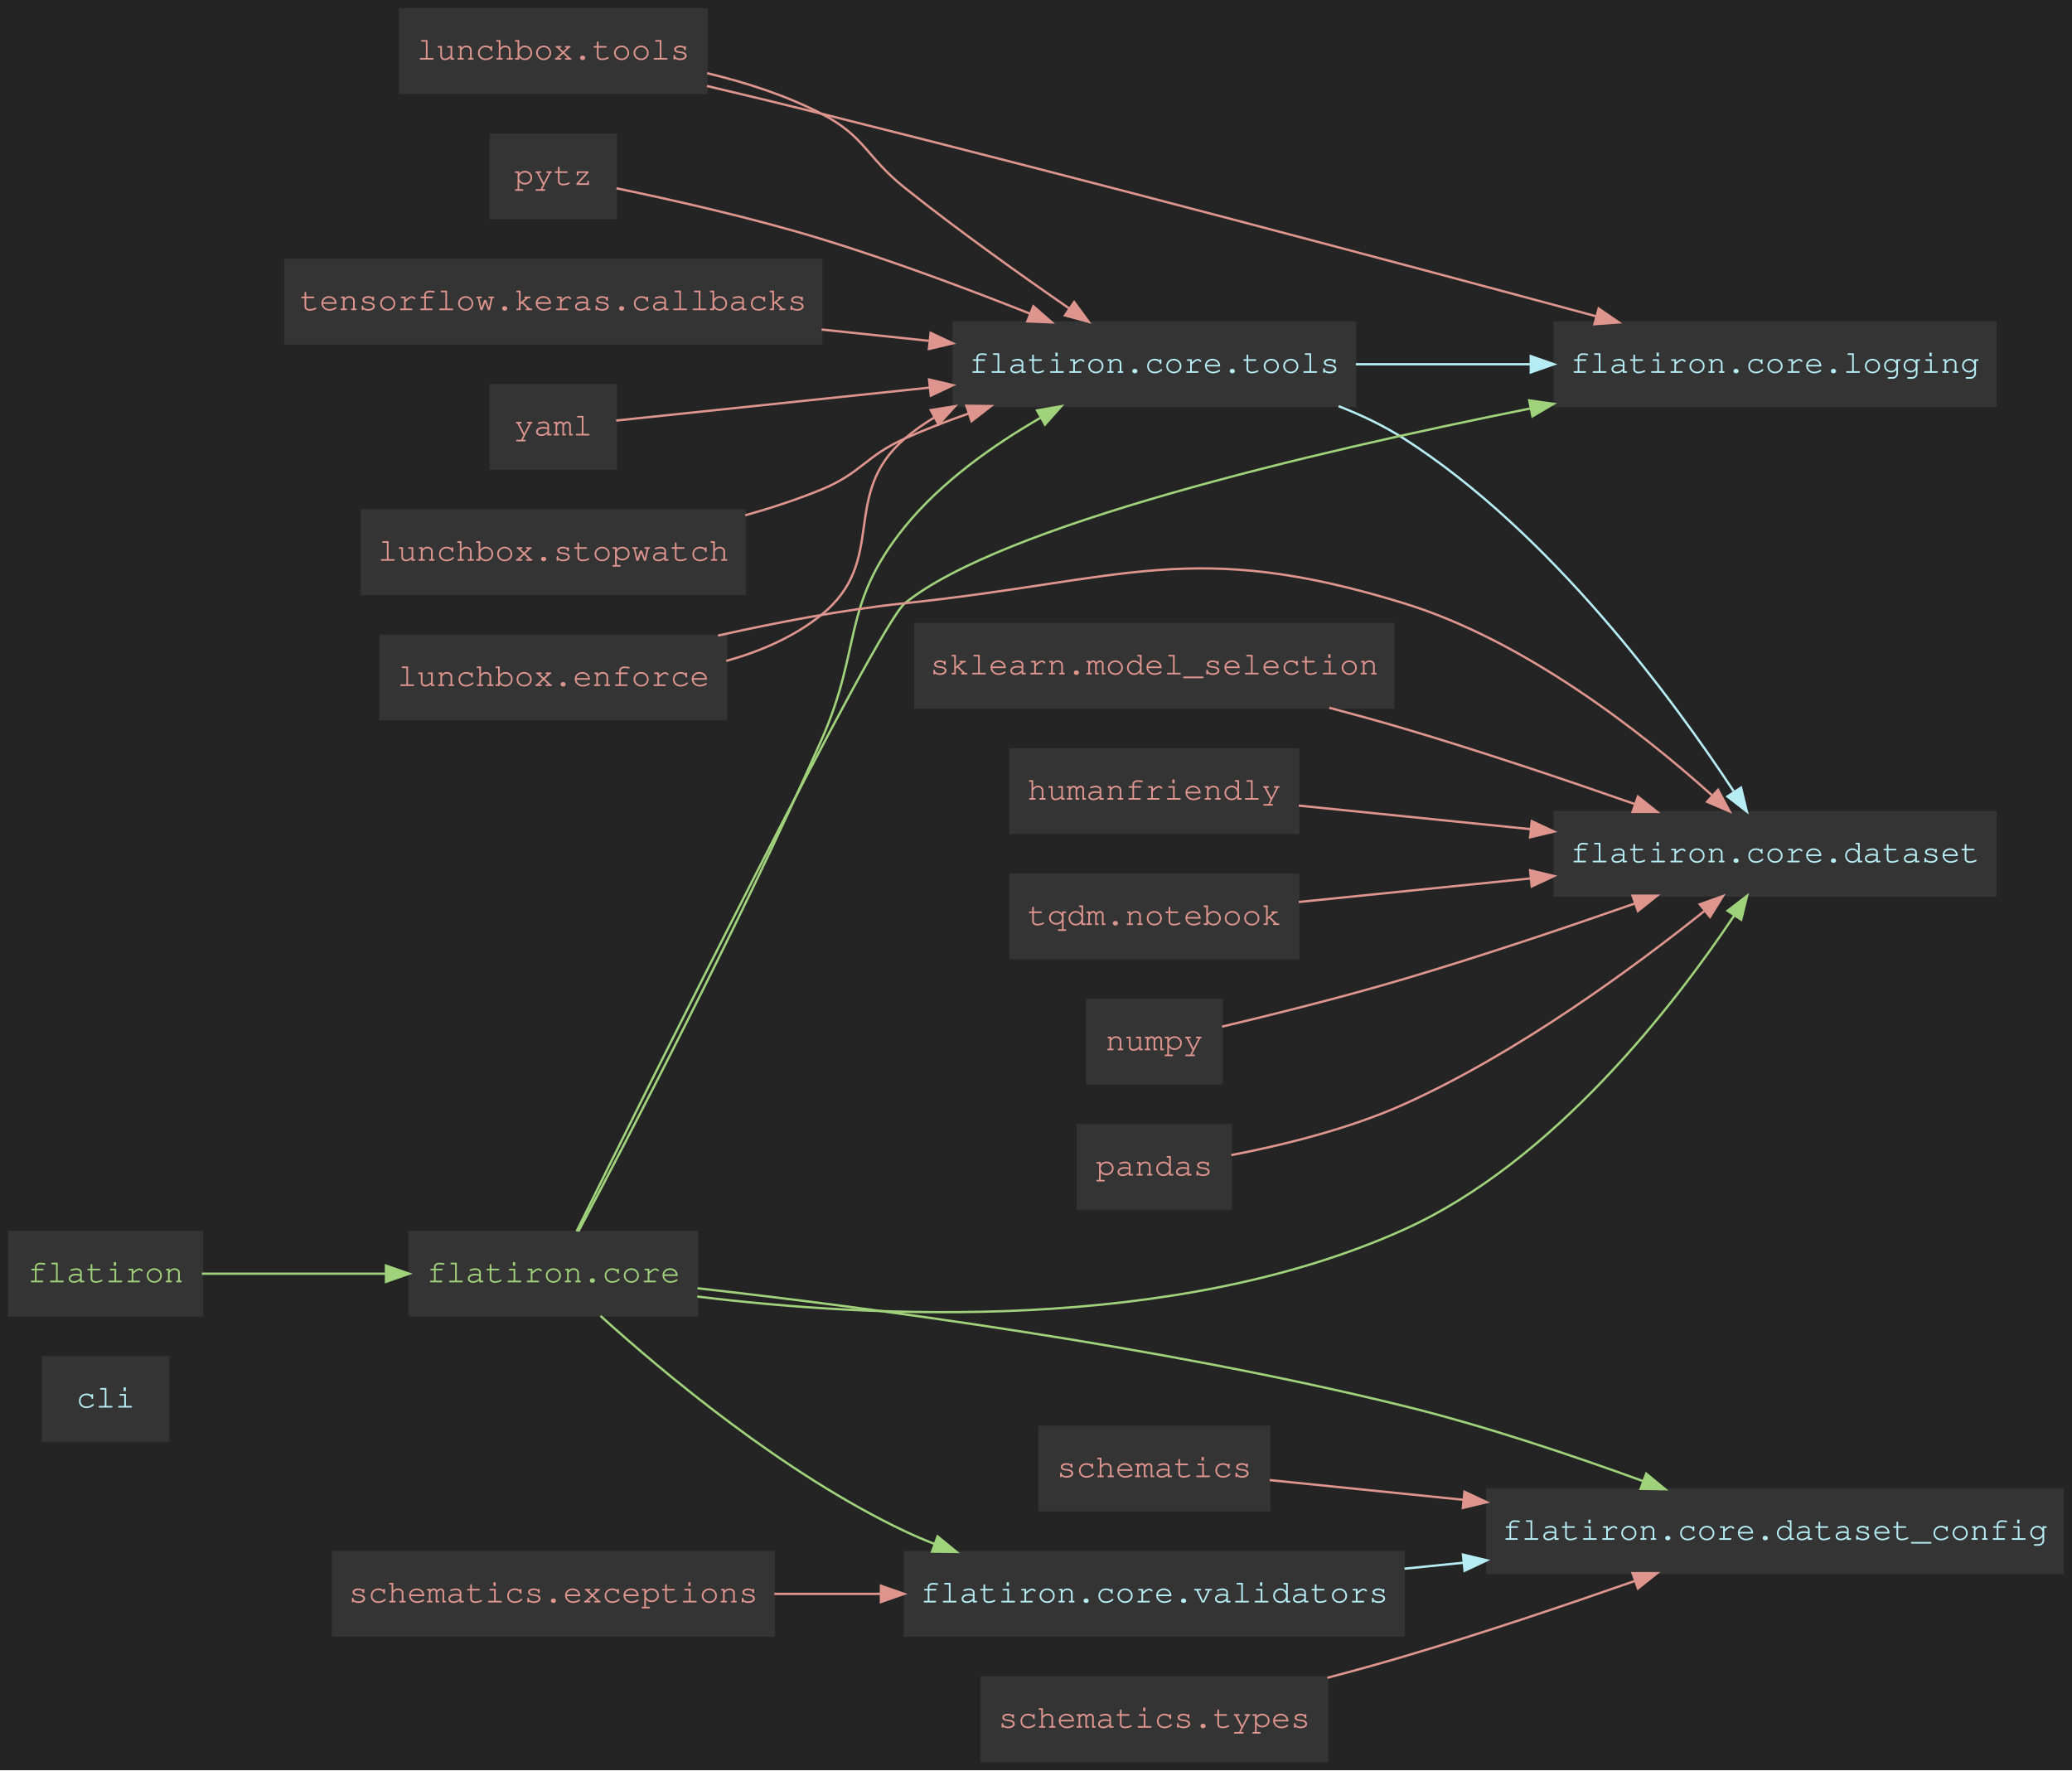
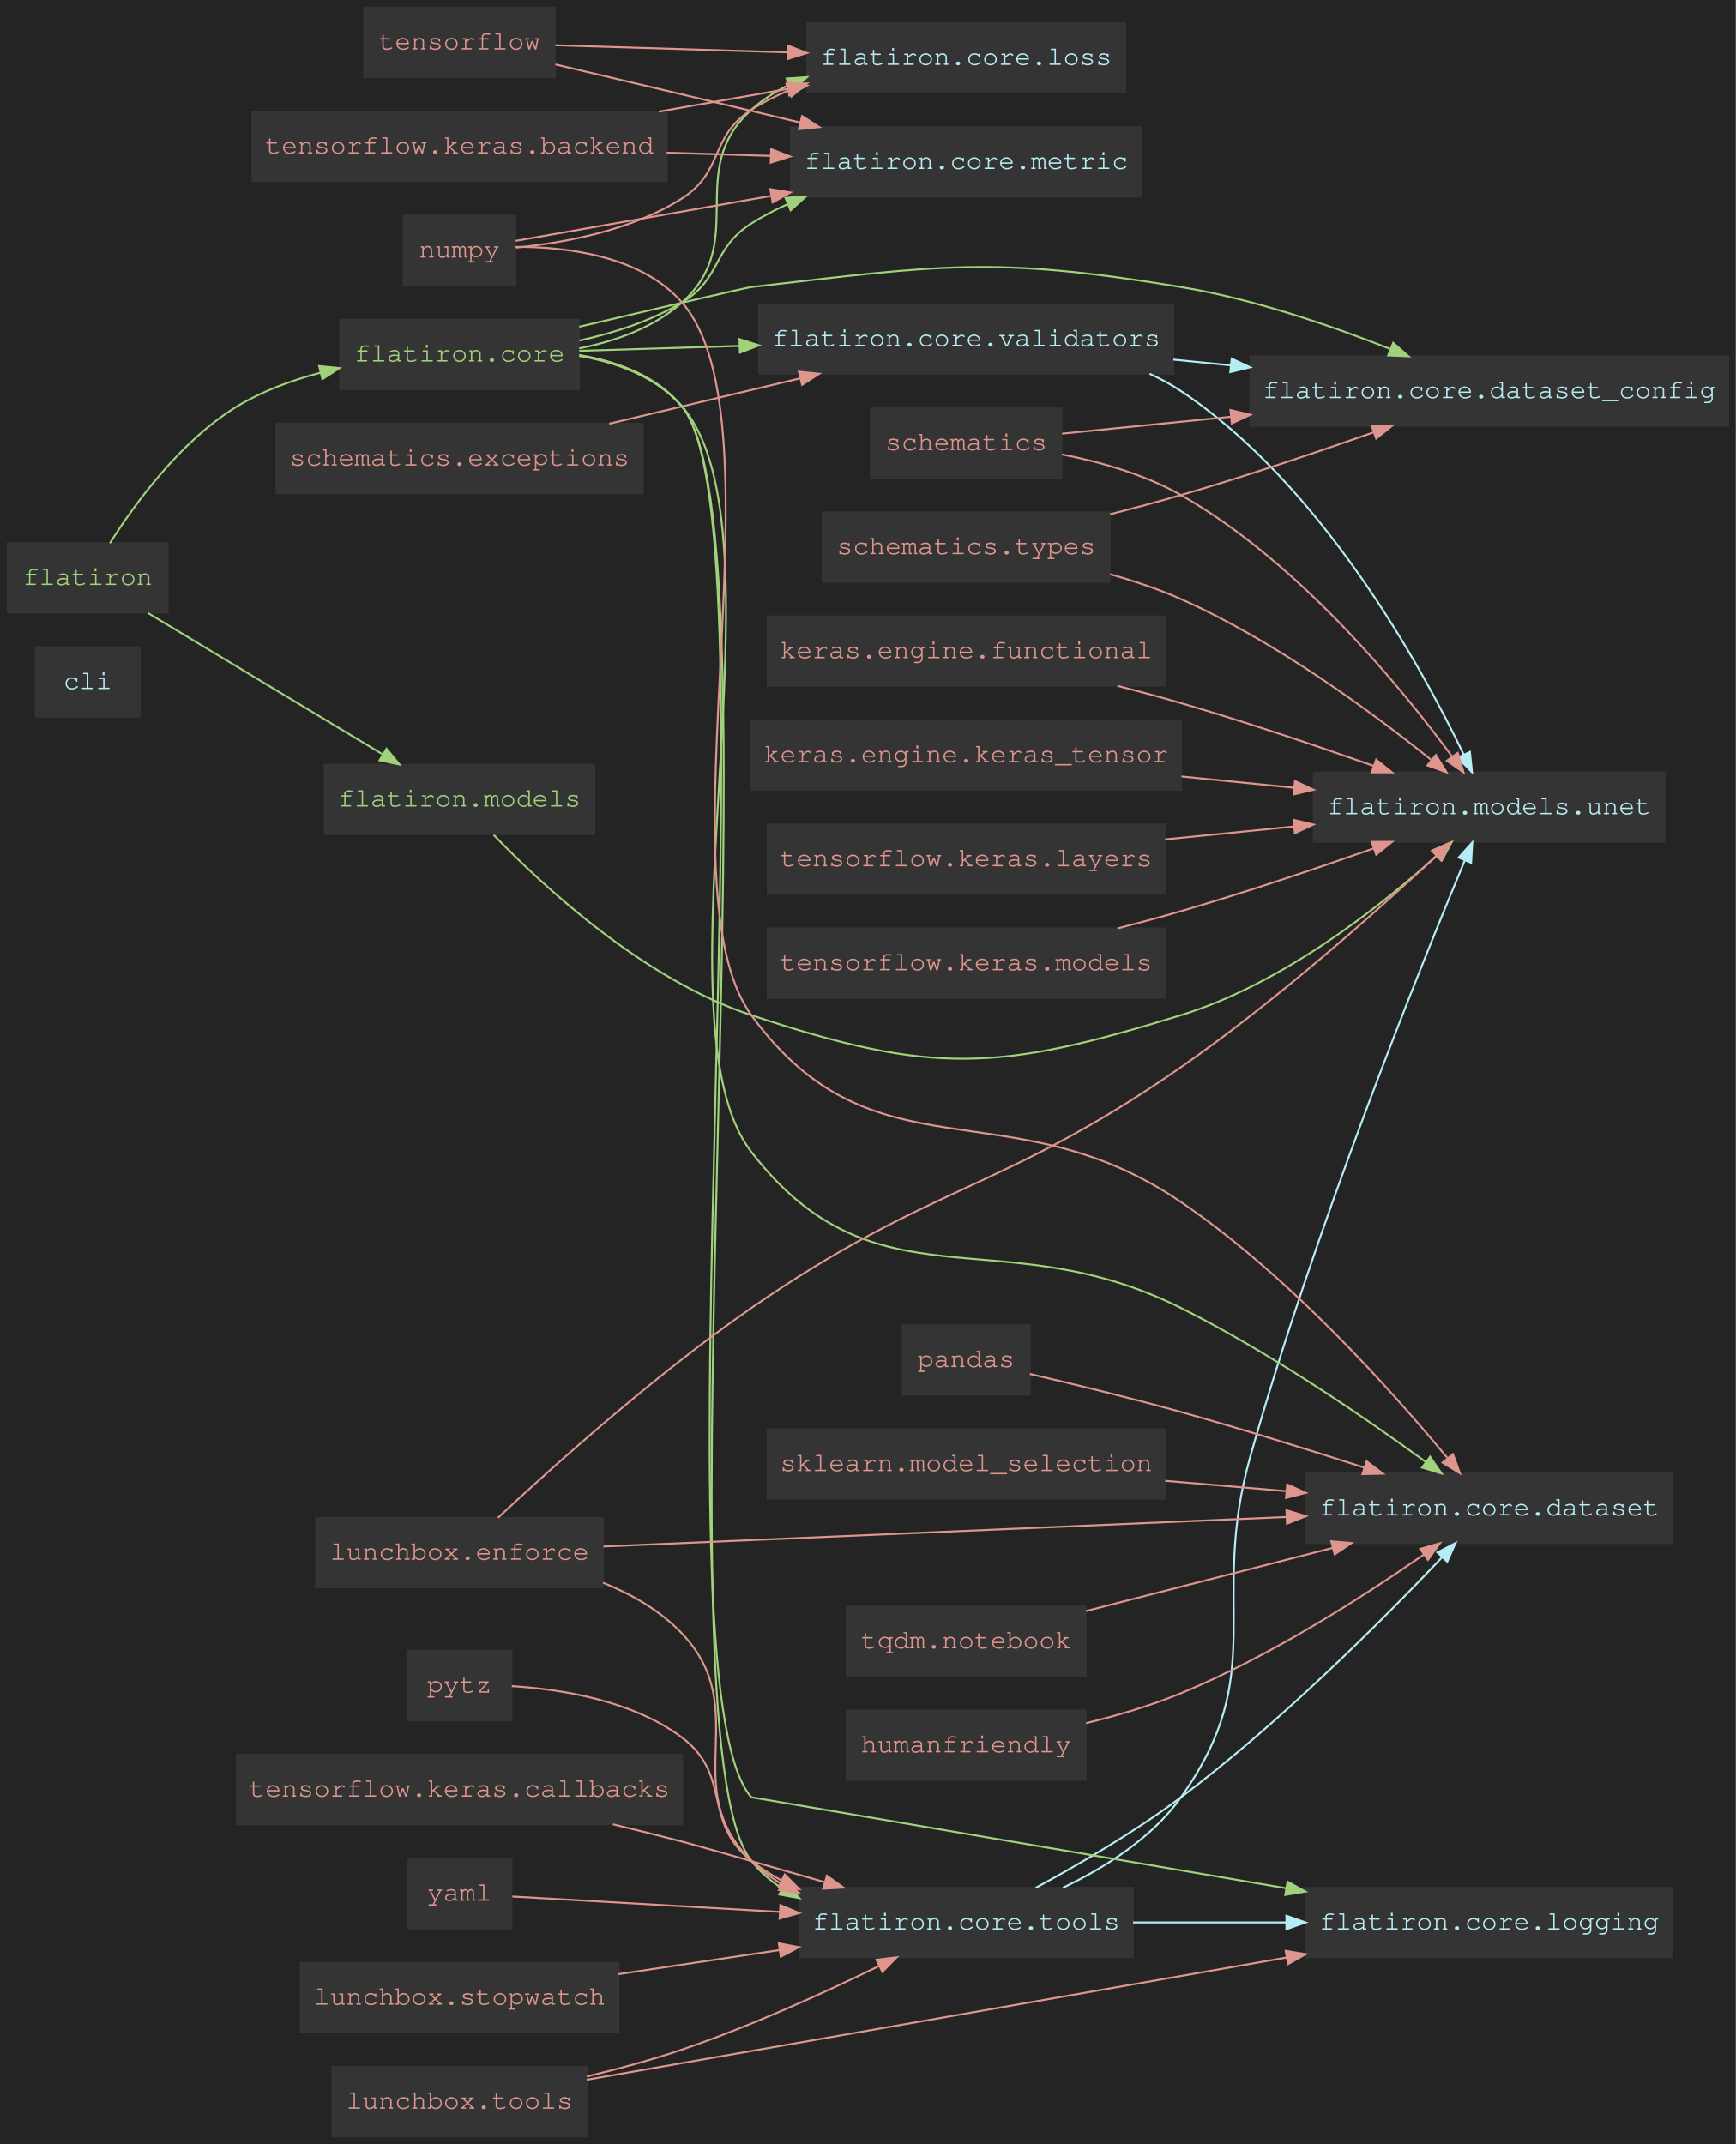
- <svg xmlns="http://www.w3.org/2000/svg" width="893pt" height="763pt" viewBox="0.00 0.00 893.00 763.00">
-   <g id="graph0" class="graph" transform="scale(1 1) rotate(0) translate(4 759)">
-     <polygon fill="#242424" stroke="transparent" points="-4,4 -4,-759 889,-759 889,4 -4,4" />
+ <svg xmlns="http://www.w3.org/2000/svg" width="901pt" height="1113pt" viewBox="0.00 0.00 901.00 1113.00">
+   <g id="graph0" class="graph" transform="scale(1 1) rotate(0) translate(4 1109)">
+     <polygon fill="#242424" stroke="transparent" points="-4,4 -4,-1109 897,-1109 897,4 -4,4" />
    <g id="node1" class="node">
-       <polygon fill="#343434" stroke="#343434" points="68.5,-174 14.5,-174 14.5,-138 68.5,-138 68.5,-174" />
-       <text text-anchor="middle" x="41.5" y="-152.3" font-family="Courier,monospace" font-size="14.00" fill="#b6ecf3">cli</text>
+       <polygon fill="#343434" stroke="#343434" points="68.5,-773 14.5,-773 14.5,-737 68.5,-737 68.5,-773" />
+       <text text-anchor="middle" x="41.5" y="-751.3" font-family="Courier,monospace" font-size="14.00" fill="#b6ecf3">cli</text>
    </g>
    <g id="node2" class="node">
-       <polygon fill="#343434" stroke="#343434" points="856,-409 666,-409 666,-373 856,-373 856,-409" />
-       <text text-anchor="middle" x="761" y="-387.3" font-family="Courier,monospace" font-size="14.00" fill="#b6ecf3">flatiron.core.dataset</text>
+       <polygon fill="#343434" stroke="#343434" points="864,-344 674,-344 674,-308 864,-308 864,-344" />
+       <text text-anchor="middle" x="769" y="-322.3" font-family="Courier,monospace" font-size="14.00" fill="#b6ecf3">flatiron.core.dataset</text>
    </g>
    <g id="node3" class="node">
-       <polygon fill="#343434" stroke="#343434" points="885,-117 637,-117 637,-81 885,-81 885,-117" />
-       <text text-anchor="middle" x="761" y="-95.3" font-family="Courier,monospace" font-size="14.00" fill="#b6ecf3">flatiron.core.dataset_config</text>
+       <polygon fill="#343434" stroke="#343434" points="893,-924 645,-924 645,-888 893,-888 893,-924" />
+       <text text-anchor="middle" x="769" y="-902.3" font-family="Courier,monospace" font-size="14.00" fill="#b6ecf3">flatiron.core.dataset_config</text>
    </g>
    <g id="node4" class="node">
-       <polygon fill="#343434" stroke="#343434" points="856,-620 666,-620 666,-584 856,-584 856,-620" />
-       <text text-anchor="middle" x="761" y="-598.3" font-family="Courier,monospace" font-size="14.00" fill="#b6ecf3">flatiron.core.logging</text>
+       <polygon fill="#343434" stroke="#343434" points="864,-129 674,-129 674,-93 864,-93 864,-129" />
+       <text text-anchor="middle" x="769" y="-107.3" font-family="Courier,monospace" font-size="14.00" fill="#b6ecf3">flatiron.core.logging</text>
    </g>
    <g id="node5" class="node">
-       <polygon fill="#343434" stroke="#343434" points="580,-620 407,-620 407,-584 580,-584 580,-620" />
-       <text text-anchor="middle" x="493.5" y="-598.3" font-family="Courier,monospace" font-size="14.00" fill="#b6ecf3">flatiron.core.tools</text>
+       <polygon fill="#343434" stroke="#343434" points="580,-1097 415,-1097 415,-1061 580,-1061 580,-1097" />
+       <text text-anchor="middle" x="497.5" y="-1075.3" font-family="Courier,monospace" font-size="14.00" fill="#b6ecf3">flatiron.core.loss</text>
+     </g>
+     <g id="node6" class="node">
+       <polygon fill="#343434" stroke="#343434" points="588.5,-1043 406.5,-1043 406.5,-1007 588.5,-1007 588.5,-1043" />
+       <text text-anchor="middle" x="497.5" y="-1021.3" font-family="Courier,monospace" font-size="14.00" fill="#b6ecf3">flatiron.core.metric</text>
+     </g>
+     <g id="node7" class="node">
+       <polygon fill="#343434" stroke="#343434" points="584,-129 411,-129 411,-93 584,-93 584,-129" />
+       <text text-anchor="middle" x="497.5" y="-107.3" font-family="Courier,monospace" font-size="14.00" fill="#b6ecf3">flatiron.core.tools</text>
    </g>
    <g id="edge1" class="edge">
-       <path fill="none" stroke="#b6ecf3" d="M572.93,-583.93C582.76,-580.1 592.38,-575.51 601,-570 664.25,-529.62 717.36,-457.18 743.18,-417.97" />
-       <polygon fill="#b6ecf3" stroke="#b6ecf3" points="746.35,-419.51 748.86,-409.22 740.48,-415.7 746.35,-419.51" />
+       <path fill="none" stroke="#b6ecf3" d="M533.62,-129.02C555.99,-141.12 585.15,-158.09 609,-176 661.04,-215.07 714.7,-269.1 744.46,-300.52" />
+       <polygon fill="#b6ecf3" stroke="#b6ecf3" points="742.1,-303.11 751.5,-307.99 747.19,-298.31 742.1,-303.11" />
    </g>
    <g id="edge2" class="edge">
-       <path fill="none" stroke="#b6ecf3" d="M580.33,-602C604.3,-602 630.61,-602 655.53,-602" />
-       <polygon fill="#b6ecf3" stroke="#b6ecf3" points="655.74,-605.5 665.74,-602 655.74,-598.5 655.74,-605.5" />
-     </g>
-     <g id="node6" class="node">
-       <polygon fill="#343434" stroke="#343434" points="601,-90 386,-90 386,-54 601,-54 601,-90" />
-       <text text-anchor="middle" x="493.5" y="-68.3" font-family="Courier,monospace" font-size="14.00" fill="#b6ecf3">flatiron.core.validators</text>
+       <path fill="none" stroke="#b6ecf3" d="M584.14,-111C609.31,-111 637.13,-111 663.35,-111" />
+       <polygon fill="#b6ecf3" stroke="#b6ecf3" points="663.7,-114.5 673.7,-111 663.7,-107.5 663.7,-114.5" />
+     </g>
+     <g id="node9" class="node">
+       <polygon fill="#343434" stroke="#343434" points="860,-708 678,-708 678,-672 860,-672 860,-708" />
+       <text text-anchor="middle" x="769" y="-686.3" font-family="Courier,monospace" font-size="14.00" fill="#b6ecf3">flatiron.models.unet</text>
    </g>
    <g id="edge3" class="edge">
-       <path fill="none" stroke="#b6ecf3" d="M601.34,-82.87C609.73,-83.72 618.26,-84.59 626.8,-85.45" />
-       <polygon fill="#b6ecf3" stroke="#b6ecf3" points="626.51,-88.94 636.81,-86.47 627.22,-81.98 626.51,-88.94" />
-     </g>
-     <g id="node7" class="node">
-       <polygon fill="#343434" stroke="#343434" points="83,-228 0,-228 0,-192 83,-192 83,-228" />
-       <text text-anchor="middle" x="41.5" y="-206.3" font-family="Courier,monospace" font-size="14.00" fill="#a0d17b">flatiron</text>
+       <path fill="none" stroke="#b6ecf3" d="M547.76,-129.07C569.7,-139.54 593.94,-154.89 609,-176 655.63,-241.34 623.18,-275.75 645,-353 678.14,-470.32 732.52,-605.26 756.27,-662.28" />
+       <polygon fill="#b6ecf3" stroke="#b6ecf3" points="753.12,-663.81 760.21,-671.69 759.58,-661.11 753.12,-663.81" />
    </g>
    <g id="node8" class="node">
-       <polygon fill="#343434" stroke="#343434" points="296.5,-228 172.5,-228 172.5,-192 296.5,-192 296.5,-228" />
-       <text text-anchor="middle" x="234.5" y="-206.3" font-family="Courier,monospace" font-size="14.00" fill="#a0d17b">flatiron.core</text>
+       <polygon fill="#343434" stroke="#343434" points="605,-951 390,-951 390,-915 605,-915 605,-951" />
+       <text text-anchor="middle" x="497.5" y="-929.3" font-family="Courier,monospace" font-size="14.00" fill="#b6ecf3">flatiron.core.validators</text>
    </g>
    <g id="edge4" class="edge">
-       <path fill="none" stroke="#a0d17b" d="M83.01,-210C106.02,-210 135.49,-210 162.25,-210" />
-       <polygon fill="#a0d17b" stroke="#a0d17b" points="162.35,-213.5 172.35,-210 162.35,-206.5 162.35,-213.5" />
+       <path fill="none" stroke="#b6ecf3" d="M605.01,-922.33C614.83,-921.34 624.86,-920.34 634.88,-919.34" />
+       <polygon fill="#b6ecf3" stroke="#b6ecf3" points="635.29,-922.81 644.89,-918.33 634.59,-915.85 635.29,-922.81" />
    </g>
    <g id="edge5" class="edge">
-       <path fill="none" stroke="#a0d17b" d="M296.53,-200.17C371.76,-190.9 501.79,-184.3 601,-229 665.7,-258.15 718.04,-326.44 743.41,-364.39" />
-       <polygon fill="#a0d17b" stroke="#a0d17b" points="740.57,-366.45 748.98,-372.9 746.43,-362.61 740.57,-366.45" />
+       <path fill="none" stroke="#b6ecf3" d="M592.73,-914.96C598.43,-912.36 603.91,-909.4 609,-906 681.89,-857.41 733.51,-763.6 755.76,-717.26" />
+       <polygon fill="#b6ecf3" stroke="#b6ecf3" points="758.97,-718.66 760.06,-708.12 752.64,-715.68 758.97,-718.66" />
+     </g>
+     <g id="node10" class="node">
+       <polygon fill="#343434" stroke="#343434" points="329.5,-889 139.5,-889 139.5,-853 329.5,-853 329.5,-889" />
+       <text text-anchor="middle" x="234.5" y="-867.3" font-family="Courier,monospace" font-size="14.00" fill="#de958e">schematics.exceptions</text>
    </g>
    <g id="edge6" class="edge">
-       <path fill="none" stroke="#a0d17b" d="M296.6,-203.74C369.7,-195.5 495.45,-178.95 601,-153 635.87,-144.43 673.99,-131.6 704.17,-120.6" />
-       <polygon fill="#a0d17b" stroke="#a0d17b" points="705.49,-123.84 713.67,-117.1 703.07,-117.28 705.49,-123.84" />
+       <path fill="none" stroke="#de958e" d="M312.19,-889.05C324.82,-892.03 337.78,-895.1 350,-898 369.9,-902.72 391.31,-907.83 411.45,-912.64" />
+       <polygon fill="#de958e" stroke="#de958e" points="410.69,-916.05 421.23,-914.97 412.32,-909.24 410.69,-916.05" />
+     </g>
+     <g id="node11" class="node">
+       <polygon fill="#343434" stroke="#343434" points="304.5,-712 164.5,-712 164.5,-676 304.5,-676 304.5,-712" />
+       <text text-anchor="middle" x="234.5" y="-690.3" font-family="Courier,monospace" font-size="14.00" fill="#a0d17b">flatiron.models</text>
    </g>
    <g id="edge7" class="edge">
-       <path fill="none" stroke="#a0d17b" d="M244.5,-228.26C275.14,-290.26 374.12,-489.4 386,-499 427.36,-532.42 560,-563.8 655.57,-582.94" />
-       <polygon fill="#a0d17b" stroke="#a0d17b" points="655.08,-586.42 665.57,-584.93 656.45,-579.55 655.08,-586.42" />
+       <path fill="none" stroke="#a0d17b" d="M252.27,-675.57C277.98,-648.85 330.04,-600.54 386,-582 480.08,-550.83 514.27,-552.87 609,-582 661.48,-598.14 712.18,-638.14 741.71,-664.67" />
+       <polygon fill="#a0d17b" stroke="#a0d17b" points="739.72,-667.59 749.46,-671.76 744.45,-662.43 739.72,-667.59" />
+     </g>
+     <g id="node12" class="node">
+       <polygon fill="#343434" stroke="#343434" points="547,-897 448,-897 448,-861 547,-861 547,-897" />
+       <text text-anchor="middle" x="497.5" y="-875.3" font-family="Courier,monospace" font-size="14.00" fill="#de958e">schematics</text>
    </g>
    <g id="edge8" class="edge">
-       <path fill="none" stroke="#a0d17b" d="M245.27,-228.22C265.77,-266.77 314.37,-359.67 350,-440 367.8,-480.14 358.35,-497.89 386,-532 401.72,-551.39 424.26,-567.28 444.57,-579" />
-       <polygon fill="#a0d17b" stroke="#a0d17b" points="442.96,-582.11 453.4,-583.92 446.37,-576 442.96,-582.11" />
+       <path fill="none" stroke="#de958e" d="M547.3,-883.89C572.08,-886.37 603.5,-889.52 634.82,-892.66" />
+       <polygon fill="#de958e" stroke="#de958e" points="634.67,-896.16 644.97,-893.67 635.37,-889.19 634.67,-896.16" />
    </g>
    <g id="edge9" class="edge">
-       <path fill="none" stroke="#a0d17b" d="M254.81,-191.83C281.99,-167.23 334.05,-123.57 386,-99 390.09,-97.07 394.33,-95.26 398.67,-93.57" />
-       <polygon fill="#a0d17b" stroke="#a0d17b" points="400.08,-96.78 408.28,-90.07 397.69,-90.2 400.08,-96.78" />
-     </g>
-     <g id="node9" class="node">
-       <polygon fill="#343434" stroke="#343434" points="555.5,-436 431.5,-436 431.5,-400 555.5,-400 555.5,-436" />
-       <text text-anchor="middle" x="493.5" y="-414.3" font-family="Courier,monospace" font-size="14.00" fill="#de958e">humanfriendly</text>
+       <path fill="none" stroke="#de958e" d="M547.18,-873.1C567.27,-869.18 590.2,-862.69 609,-852 670.04,-817.27 723.15,-752.39 749.79,-716.16" />
+       <polygon fill="#de958e" stroke="#de958e" points="752.65,-718.19 755.68,-708.03 746.98,-714.08 752.65,-718.19" />
+     </g>
+     <g id="node13" class="node">
+       <polygon fill="#343434" stroke="#343434" points="284,-1105 185,-1105 185,-1069 284,-1069 284,-1105" />
+       <text text-anchor="middle" x="234.5" y="-1083.3" font-family="Courier,monospace" font-size="14.00" fill="#de958e">tensorflow</text>
    </g>
    <g id="edge10" class="edge">
-       <path fill="none" stroke="#de958e" d="M555.74,-411.77C585.43,-408.75 621.92,-405.04 655.81,-401.6" />
-       <polygon fill="#de958e" stroke="#de958e" points="656.16,-405.08 665.76,-400.58 655.45,-398.11 656.16,-405.08" />
-     </g>
-     <g id="node10" class="node">
-       <polygon fill="#343434" stroke="#343434" points="309,-485 160,-485 160,-449 309,-449 309,-485" />
-       <text text-anchor="middle" x="234.5" y="-463.3" font-family="Courier,monospace" font-size="14.00" fill="#de958e">lunchbox.enforce</text>
+       <path fill="none" stroke="#de958e" d="M284.29,-1085.5C318.09,-1084.47 364.12,-1083.06 404.68,-1081.81" />
+       <polygon fill="#de958e" stroke="#de958e" points="404.98,-1085.31 414.86,-1081.5 404.76,-1078.31 404.98,-1085.31" />
    </g>
    <g id="edge11" class="edge">
-       <path fill="none" stroke="#de958e" d="M305.45,-485.05C330.66,-490.71 359.43,-496.21 386,-499 481.03,-508.99 509.67,-527.09 601,-499 653.48,-482.86 704.18,-442.86 733.71,-416.33" />
-       <polygon fill="#de958e" stroke="#de958e" points="736.45,-418.57 741.46,-409.24 731.72,-413.41 736.45,-418.57" />
+       <path fill="none" stroke="#de958e" d="M284.26,-1075.54C304.59,-1070.75 328.44,-1065.12 350,-1060 369.9,-1055.28 391.31,-1050.17 411.45,-1045.36" />
+       <polygon fill="#de958e" stroke="#de958e" points="412.32,-1048.76 421.23,-1043.03 410.69,-1041.95 412.32,-1048.76" />
+     </g>
+     <g id="node14" class="node">
+       <polygon fill="#343434" stroke="#343434" points="83,-827 0,-827 0,-791 83,-791 83,-827" />
+       <text text-anchor="middle" x="41.5" y="-805.3" font-family="Courier,monospace" font-size="14.00" fill="#a0d17b">flatiron</text>
    </g>
    <g id="edge12" class="edge">
-       <path fill="none" stroke="#de958e" d="M309.01,-474.13C323.72,-478.23 338.25,-484.5 350,-494 379.06,-517.5 357.66,-545.63 386,-570 389.93,-573.37 394.2,-576.39 398.7,-579.09" />
-       <polygon fill="#de958e" stroke="#de958e" points="397.15,-582.23 407.61,-583.91 400.47,-576.07 397.15,-582.23" />
-     </g>
-     <g id="node11" class="node">
-       <polygon fill="#343434" stroke="#343434" points="317,-539 152,-539 152,-503 317,-503 317,-539" />
-       <text text-anchor="middle" x="234.5" y="-517.3" font-family="Courier,monospace" font-size="14.00" fill="#de958e">lunchbox.stopwatch</text>
+       <path fill="none" stroke="#a0d17b" d="M72.76,-790.78C105.73,-770.93 158.58,-739.11 194.6,-717.42" />
+       <polygon fill="#a0d17b" stroke="#a0d17b" points="196.62,-720.29 203.38,-712.14 193,-714.3 196.62,-720.29" />
+     </g>
+     <g id="node17" class="node">
+       <polygon fill="#343434" stroke="#343434" points="296.5,-943 172.5,-943 172.5,-907 296.5,-907 296.5,-943" />
+       <text text-anchor="middle" x="234.5" y="-921.3" font-family="Courier,monospace" font-size="14.00" fill="#a0d17b">flatiron.core</text>
    </g>
    <g id="edge13" class="edge">
-       <path fill="none" stroke="#de958e" d="M317.2,-536.9C328.4,-540.05 339.61,-543.73 350,-548 367.34,-555.13 368.88,-562.35 386,-570 394.7,-573.89 404,-577.47 413.35,-580.71" />
-       <polygon fill="#de958e" stroke="#de958e" points="412.5,-584.11 423.09,-583.97 414.72,-577.47 412.5,-584.11" />
-     </g>
-     <g id="node12" class="node">
-       <polygon fill="#343434" stroke="#343434" points="300.5,-755 168.5,-755 168.5,-719 300.5,-719 300.5,-755" />
-       <text text-anchor="middle" x="234.5" y="-733.3" font-family="Courier,monospace" font-size="14.00" fill="#de958e">lunchbox.tools</text>
+       <path fill="none" stroke="#a0d17b" d="M53.04,-827.02C65.94,-847.45 89.75,-880.22 119,-898 132.1,-905.96 147.36,-911.58 162.39,-915.54" />
+       <polygon fill="#a0d17b" stroke="#a0d17b" points="161.66,-918.96 172.21,-917.91 163.31,-912.16 161.66,-918.96" />
+     </g>
+     <g id="node15" class="node">
+       <polygon fill="#343434" stroke="#343434" points="600.5,-789 394.5,-789 394.5,-753 600.5,-753 600.5,-789" />
+       <text text-anchor="middle" x="497.5" y="-767.3" font-family="Courier,monospace" font-size="14.00" fill="#de958e">keras.engine.functional</text>
    </g>
    <g id="edge14" class="edge">
-       <path fill="none" stroke="#de958e" d="M300.66,-721.94C316.81,-718.13 334.05,-713.98 350,-710 466.84,-680.84 601.79,-644.84 683.98,-622.66" />
-       <polygon fill="#de958e" stroke="#de958e" points="685,-626.01 693.74,-620.02 683.17,-619.25 685,-626.01" />
+       <path fill="none" stroke="#de958e" d="M576.01,-752.98C587.12,-750.13 598.38,-747.09 609,-744 642.32,-734.29 679.03,-721.94 708.78,-711.49" />
+       <polygon fill="#de958e" stroke="#de958e" points="710.32,-714.66 718.58,-708.03 707.99,-708.06 710.32,-714.66" />
+     </g>
+     <g id="node16" class="node">
+       <polygon fill="#343434" stroke="#343434" points="572,-843 423,-843 423,-807 572,-807 572,-843" />
+       <text text-anchor="middle" x="497.5" y="-821.3" font-family="Courier,monospace" font-size="14.00" fill="#de958e">schematics.types</text>
    </g>
    <g id="edge15" class="edge">
-       <path fill="none" stroke="#de958e" d="M300.79,-727.45C317.42,-723.47 334.87,-717.86 350,-710 369,-700.13 369.26,-691.35 386,-678 408.94,-659.7 435.86,-640.52 456.89,-626" />
-       <polygon fill="#de958e" stroke="#de958e" points="458.95,-628.82 465.22,-620.28 454.99,-623.05 458.95,-628.82" />
-     </g>
-     <g id="node13" class="node">
-       <polygon fill="#343434" stroke="#343434" points="261.5,-701 207.5,-701 207.5,-665 261.5,-665 261.5,-701" />
-       <text text-anchor="middle" x="234.5" y="-679.3" font-family="Courier,monospace" font-size="14.00" fill="#de958e">pytz</text>
+       <path fill="none" stroke="#de958e" d="M572.15,-842.04C584.5,-845.17 597.15,-848.55 609,-852 642.32,-861.71 679.03,-874.06 708.78,-884.51" />
+       <polygon fill="#de958e" stroke="#de958e" points="707.99,-887.94 718.58,-887.97 710.32,-881.34 707.99,-887.94" />
    </g>
    <g id="edge16" class="edge">
-       <path fill="none" stroke="#de958e" d="M261.68,-677.84C285.06,-673 320.12,-665.14 350,-656 380.19,-646.76 413.2,-634.4 439.84,-623.84" />
-       <polygon fill="#de958e" stroke="#de958e" points="441.37,-627 449.35,-620.04 438.77,-620.5 441.37,-627" />
-     </g>
-     <g id="node14" class="node">
-       <polygon fill="#343434" stroke="#343434" points="329.5,-90 139.5,-90 139.5,-54 329.5,-54 329.5,-90" />
-       <text text-anchor="middle" x="234.5" y="-68.3" font-family="Courier,monospace" font-size="14.00" fill="#de958e">schematics.exceptions</text>
+       <path fill="none" stroke="#de958e" d="M572.24,-810.88C584.77,-807.39 597.45,-803.13 609,-798 658.06,-776.2 708.25,-739.15 738.78,-714.62" />
+       <polygon fill="#de958e" stroke="#de958e" points="741.3,-717.09 746.85,-708.06 736.88,-711.65 741.3,-717.09" />
    </g>
    <g id="edge17" class="edge">
-       <path fill="none" stroke="#de958e" d="M329.74,-72C344.66,-72 360.25,-72 375.62,-72" />
-       <polygon fill="#de958e" stroke="#de958e" points="375.67,-75.5 385.67,-72 375.67,-68.5 375.67,-75.5" />
-     </g>
-     <g id="node15" class="node">
-       <polygon fill="#343434" stroke="#343434" points="350,-647 119,-647 119,-611 350,-611 350,-647" />
-       <text text-anchor="middle" x="234.5" y="-625.3" font-family="Courier,monospace" font-size="14.00" fill="#de958e">tensorflow.keras.callbacks</text>
+       <path fill="none" stroke="#a0d17b" d="M296.6,-924.25C316.39,-920.82 336.66,-913.33 350,-898 406.69,-832.84 333.21,-579.36 386,-511 450.45,-427.54 514.69,-477.17 609,-430 655.38,-406.8 704.76,-372.87 735.96,-350.14" />
+       <polygon fill="#a0d17b" stroke="#a0d17b" points="738.28,-352.79 744.27,-344.05 734.13,-347.14 738.28,-352.79" />
    </g>
    <g id="edge18" class="edge">
-       <path fill="none" stroke="#de958e" d="M350.1,-616.96C365.54,-615.34 381.25,-613.69 396.33,-612.1" />
-       <polygon fill="#de958e" stroke="#de958e" points="397.08,-615.54 406.66,-611.02 396.35,-608.58 397.08,-615.54" />
-     </g>
-     <g id="node16" class="node">
-       <polygon fill="#343434" stroke="#343434" points="261.5,-593 207.5,-593 207.5,-557 261.5,-557 261.5,-593" />
-       <text text-anchor="middle" x="234.5" y="-571.3" font-family="Courier,monospace" font-size="14.00" fill="#de958e">yaml</text>
+       <path fill="none" stroke="#a0d17b" d="M296.62,-939.38C337.26,-948.91 383.63,-959.73 386,-960 484.46,-971.3 511.21,-976.15 609,-960 646.37,-953.83 686.77,-940.01 717.49,-927.9" />
+       <polygon fill="#a0d17b" stroke="#a0d17b" points="719.14,-931.01 727.11,-924.04 716.53,-924.51 719.14,-931.01" />
    </g>
    <g id="edge19" class="edge">
-       <path fill="none" stroke="#de958e" d="M261.56,-577.74C293.13,-581.05 348.11,-586.83 396.51,-591.92" />
-       <polygon fill="#de958e" stroke="#de958e" points="396.41,-595.42 406.73,-592.99 397.15,-588.46 396.41,-595.42" />
-     </g>
-     <g id="node17" class="node">
-       <polygon fill="#343434" stroke="#343434" points="522.5,-328 464.5,-328 464.5,-292 522.5,-292 522.5,-328" />
-       <text text-anchor="middle" x="493.5" y="-306.3" font-family="Courier,monospace" font-size="14.00" fill="#de958e">numpy</text>
+       <path fill="none" stroke="#a0d17b" d="M296.67,-924.62C316.6,-921.25 336.93,-913.69 350,-898 401.41,-836.28 332.67,-236.07 386,-176 386,-176 550.38,-148.03 663.48,-128.79" />
+       <polygon fill="#a0d17b" stroke="#a0d17b" points="664.3,-132.2 673.57,-127.07 663.13,-125.29 664.3,-132.2" />
    </g>
    <g id="edge20" class="edge">
-       <path fill="none" stroke="#de958e" d="M522.69,-316.5C544.26,-321.63 574.66,-329.2 601,-337 634.15,-346.81 670.71,-359.12 700.4,-369.51" />
-       <polygon fill="#de958e" stroke="#de958e" points="699.6,-372.94 710.2,-372.95 701.92,-366.34 699.6,-372.94" />
+       <path fill="none" stroke="#a0d17b" d="M296.63,-928.16C315.61,-931.89 335.37,-938.95 350,-952 385.25,-983.44 350.88,-1020.41 386,-1052 391.83,-1057.25 398.52,-1061.51 405.65,-1064.98" />
+       <polygon fill="#a0d17b" stroke="#a0d17b" points="404.32,-1068.22 414.89,-1068.96 407.09,-1061.79 404.32,-1068.22" />
+     </g>
+     <g id="edge21" class="edge">
+       <path fill="none" stroke="#a0d17b" d="M296.73,-932.2C314.78,-936.18 333.98,-942.38 350,-952 370.79,-964.49 365.53,-979.99 386,-993 391.83,-996.71 398.11,-1000 404.6,-1002.91" />
+       <polygon fill="#a0d17b" stroke="#a0d17b" points="403.66,-1006.31 414.24,-1006.92 406.35,-999.85 403.66,-1006.31" />
+     </g>
+     <g id="edge22" class="edge">
+       <path fill="none" stroke="#a0d17b" d="M296.69,-924.64C316.62,-921.26 336.95,-913.71 350,-898 403.68,-833.41 333.96,-208.92 386,-143 390.45,-137.37 395.83,-132.68 401.78,-128.79" />
+       <polygon fill="#a0d17b" stroke="#a0d17b" points="403.91,-131.62 410.89,-123.65 400.46,-125.52 403.91,-131.62" />
+     </g>
+     <g id="edge23" class="edge">
+       <path fill="none" stroke="#a0d17b" d="M296.69,-926.88C321.56,-927.64 351.16,-928.55 379.85,-929.42" />
+       <polygon fill="#a0d17b" stroke="#a0d17b" points="379.85,-932.93 389.95,-929.73 380.06,-925.93 379.85,-932.93" />
    </g>
    <g id="node18" class="node">
-       <polygon fill="#343434" stroke="#343434" points="526.5,-274 460.5,-274 460.5,-238 526.5,-238 526.5,-274" />
-       <text text-anchor="middle" x="493.5" y="-252.3" font-family="Courier,monospace" font-size="14.00" fill="#de958e">pandas</text>
-     </g>
-     <g id="edge21" class="edge">
-       <path fill="none" stroke="#de958e" d="M526.69,-261.13C548.34,-265.31 577.17,-272.29 601,-283 649.82,-304.95 699.89,-341.8 730.48,-366.26" />
-       <polygon fill="#de958e" stroke="#de958e" points="728.59,-369.23 738.57,-372.8 732.99,-363.79 728.59,-369.23" />
+       <polygon fill="#343434" stroke="#343434" points="342,-1051 127,-1051 127,-1015 342,-1015 342,-1051" />
+       <text text-anchor="middle" x="234.5" y="-1029.3" font-family="Courier,monospace" font-size="14.00" fill="#de958e">tensorflow.keras.backend</text>
+     </g>
+     <g id="edge24" class="edge">
+       <path fill="none" stroke="#de958e" d="M337.91,-1051.05C360.07,-1054.96 383.38,-1059.06 405.09,-1062.89" />
+       <polygon fill="#de958e" stroke="#de958e" points="404.49,-1066.34 414.95,-1064.63 405.7,-1059.44 404.49,-1066.34" />
+     </g>
+     <g id="edge25" class="edge">
+       <path fill="none" stroke="#de958e" d="M342.04,-1029.73C359.83,-1029.19 378.24,-1028.62 395.87,-1028.08" />
+       <polygon fill="#de958e" stroke="#de958e" points="396.27,-1031.57 406.16,-1027.77 396.06,-1024.58 396.27,-1031.57" />
    </g>
    <g id="node19" class="node">
-       <polygon fill="#343434" stroke="#343434" points="543,-144 444,-144 444,-108 543,-108 543,-144" />
-       <text text-anchor="middle" x="493.5" y="-122.3" font-family="Courier,monospace" font-size="14.00" fill="#de958e">schematics</text>
-     </g>
-     <g id="edge22" class="edge">
-       <path fill="none" stroke="#de958e" d="M543.2,-121.05C566.94,-118.63 596.77,-115.6 626.64,-112.56" />
-       <polygon fill="#de958e" stroke="#de958e" points="627.17,-116.03 636.76,-111.53 626.46,-109.06 627.17,-116.03" />
+       <polygon fill="#343434" stroke="#343434" points="263.5,-997 205.5,-997 205.5,-961 263.5,-961 263.5,-997" />
+       <text text-anchor="middle" x="234.5" y="-975.3" font-family="Courier,monospace" font-size="14.00" fill="#de958e">numpy</text>
+     </g>
+     <g id="edge26" class="edge">
+       <path fill="none" stroke="#de958e" d="M263.66,-980.84C290.13,-980.89 328.77,-976.3 350,-952 404.35,-889.79 337.41,-648.81 386,-582 449.57,-494.59 519.67,-545.83 609,-485 665.37,-446.61 718.85,-386.58 747.13,-352.31" />
+       <polygon fill="#de958e" stroke="#de958e" points="750.15,-354.14 753.77,-344.18 744.73,-349.72 750.15,-354.14" />
+     </g>
+     <g id="edge27" class="edge">
+       <path fill="none" stroke="#de958e" d="M263.89,-980.46C288.39,-982.89 323.85,-989.27 350,-1006 371.87,-1019.99 364.19,-1037.92 386,-1052 392.05,-1055.9 398.61,-1059.24 405.42,-1062.1" />
+       <polygon fill="#de958e" stroke="#de958e" points="404.25,-1065.4 414.84,-1065.7 406.75,-1058.86 404.25,-1065.4" />
+     </g>
+     <g id="edge28" class="edge">
+       <path fill="none" stroke="#de958e" d="M263.68,-983.97C295.37,-989.55 348.63,-998.94 396.21,-1007.32" />
+       <polygon fill="#de958e" stroke="#de958e" points="395.82,-1010.81 406.27,-1009.1 397.03,-1003.92 395.82,-1010.81" />
    </g>
    <g id="node20" class="node">
-       <polygon fill="#343434" stroke="#343434" points="568,-36 419,-36 419,0 568,0 568,-36" />
-       <text text-anchor="middle" x="493.5" y="-14.3" font-family="Courier,monospace" font-size="14.00" fill="#de958e">schematics.types</text>
-     </g>
-     <g id="edge23" class="edge">
-       <path fill="none" stroke="#de958e" d="M568.04,-35.83C579.12,-38.76 590.39,-41.86 601,-45 634.15,-54.81 670.71,-67.12 700.4,-77.51" />
-       <polygon fill="#de958e" stroke="#de958e" points="699.6,-80.94 710.2,-80.95 701.92,-74.34 699.6,-80.94" />
+       <polygon fill="#343434" stroke="#343434" points="609,-735 386,-735 386,-699 609,-699 609,-735" />
+       <text text-anchor="middle" x="497.5" y="-713.3" font-family="Courier,monospace" font-size="14.00" fill="#de958e">keras.engine.keras_tensor</text>
+     </g>
+     <g id="edge29" class="edge">
+       <path fill="none" stroke="#de958e" d="M609.28,-705.9C628.6,-703.97 648.6,-701.96 667.62,-700.06" />
+       <polygon fill="#de958e" stroke="#de958e" points="668.17,-703.52 677.78,-699.04 667.48,-696.55 668.17,-703.52" />
    </g>
    <g id="node21" class="node">
-       <polygon fill="#343434" stroke="#343434" points="596.5,-490 390.5,-490 390.5,-454 596.5,-454 596.5,-490" />
-       <text text-anchor="middle" x="493.5" y="-468.3" font-family="Courier,monospace" font-size="14.00" fill="#de958e">sklearn.model_selection</text>
-     </g>
-     <g id="edge24" class="edge">
-       <path fill="none" stroke="#de958e" d="M568.9,-453.94C579.71,-451.08 590.67,-448.06 601,-445 634.15,-435.19 670.71,-422.88 700.4,-412.49" />
-       <polygon fill="#de958e" stroke="#de958e" points="701.92,-415.66 710.2,-409.05 699.6,-409.06 701.92,-415.66" />
+       <polygon fill="#343434" stroke="#343434" points="309,-321 160,-321 160,-285 309,-285 309,-321" />
+       <text text-anchor="middle" x="234.5" y="-299.3" font-family="Courier,monospace" font-size="14.00" fill="#de958e">lunchbox.enforce</text>
+     </g>
+     <g id="edge30" class="edge">
+       <path fill="none" stroke="#de958e" d="M309.26,-306.19C401.28,-310.16 559.21,-316.98 663.61,-321.49" />
+       <polygon fill="#de958e" stroke="#de958e" points="663.72,-325 673.86,-321.93 664.02,-318.01 663.72,-325" />
+     </g>
+     <g id="edge31" class="edge">
+       <path fill="none" stroke="#de958e" d="M309.02,-287.37C324.16,-281.25 338.87,-272.77 350,-261 387.68,-221.17 346.95,-181.49 386,-143 390.67,-138.4 395.95,-134.45 401.62,-131.07" />
+       <polygon fill="#de958e" stroke="#de958e" points="403.62,-133.97 410.81,-126.2 400.34,-127.79 403.62,-133.97" />
+     </g>
+     <g id="edge32" class="edge">
+       <path fill="none" stroke="#de958e" d="M254.5,-321.1C282.16,-346.94 335.7,-395.15 386,-430 479.39,-494.71 515.7,-490.15 609,-555 658.4,-589.34 710.66,-635.97 741.25,-664.48" />
+       <polygon fill="#de958e" stroke="#de958e" points="739.22,-667.37 748.91,-671.66 744.01,-662.27 739.22,-667.37" />
    </g>
    <g id="node22" class="node">
-       <polygon fill="#343434" stroke="#343434" points="555.5,-382 431.5,-382 431.5,-346 555.5,-346 555.5,-382" />
-       <text text-anchor="middle" x="493.5" y="-360.3" font-family="Courier,monospace" font-size="14.00" fill="#de958e">tqdm.notebook</text>
-     </g>
-     <g id="edge25" class="edge">
-       <path fill="none" stroke="#de958e" d="M555.74,-370.23C585.43,-373.25 621.92,-376.96 655.81,-380.4" />
-       <polygon fill="#de958e" stroke="#de958e" points="655.45,-383.89 665.76,-381.42 656.16,-376.92 655.45,-383.89" />
+       <polygon fill="#343434" stroke="#343434" points="317,-90 152,-90 152,-54 317,-54 317,-90" />
+       <text text-anchor="middle" x="234.5" y="-68.3" font-family="Courier,monospace" font-size="14.00" fill="#de958e">lunchbox.stopwatch</text>
+     </g>
+     <g id="edge33" class="edge">
+       <path fill="none" stroke="#de958e" d="M317.01,-84.18C343.52,-88.14 373.18,-92.57 400.64,-96.68" />
+       <polygon fill="#de958e" stroke="#de958e" points="400.24,-100.16 410.65,-98.17 401.27,-93.23 400.24,-100.16" />
+     </g>
+     <g id="node23" class="node">
+       <polygon fill="#343434" stroke="#343434" points="300.5,-36 168.5,-36 168.5,0 300.5,0 300.5,-36" />
+       <text text-anchor="middle" x="234.5" y="-14.3" font-family="Courier,monospace" font-size="14.00" fill="#de958e">lunchbox.tools</text>
+     </g>
+     <g id="edge34" class="edge">
+       <path fill="none" stroke="#de958e" d="M300.53,-29.36C391.06,-45.17 556.08,-73.99 663.86,-92.81" />
+       <polygon fill="#de958e" stroke="#de958e" points="663.33,-96.27 673.79,-94.55 664.54,-89.38 663.33,-96.27" />
+     </g>
+     <g id="edge35" class="edge">
+       <path fill="none" stroke="#de958e" d="M300.61,-31.07C316.91,-34.97 334.24,-39.65 350,-45 385.24,-56.97 423.54,-74.39 452.14,-88.33" />
+       <polygon fill="#de958e" stroke="#de958e" points="450.93,-91.63 461.45,-92.91 454.02,-85.35 450.93,-91.63" />
+     </g>
+     <g id="node24" class="node">
+       <polygon fill="#343434" stroke="#343434" points="261.5,-252 207.5,-252 207.5,-216 261.5,-216 261.5,-252" />
+       <text text-anchor="middle" x="234.5" y="-230.3" font-family="Courier,monospace" font-size="14.00" fill="#de958e">pytz</text>
+     </g>
+     <g id="edge36" class="edge">
+       <path fill="none" stroke="#de958e" d="M261.65,-233.69C286.64,-232.14 324.21,-226.4 350,-207 376.08,-187.38 360.42,-163.27 386,-143 390.76,-139.23 395.96,-135.9 401.41,-132.96" />
+       <polygon fill="#de958e" stroke="#de958e" points="403.34,-135.91 410.8,-128.38 400.27,-129.62 403.34,-135.91" />
+     </g>
+     <g id="node25" class="node">
+       <polygon fill="#343434" stroke="#343434" points="350,-198 119,-198 119,-162 350,-162 350,-198" />
+       <text text-anchor="middle" x="234.5" y="-176.3" font-family="Courier,monospace" font-size="14.00" fill="#de958e">tensorflow.keras.callbacks</text>
+     </g>
+     <g id="edge37" class="edge">
+       <path fill="none" stroke="#de958e" d="M314.15,-161.97C326.18,-159.07 338.44,-156.02 350,-153 357.78,-150.97 391.17,-141.41 424.12,-131.92" />
+       <polygon fill="#de958e" stroke="#de958e" points="425.2,-135.25 433.84,-129.11 423.26,-128.52 425.2,-135.25" />
+     </g>
+     <g id="node26" class="node">
+       <polygon fill="#343434" stroke="#343434" points="261.5,-144 207.5,-144 207.5,-108 261.5,-108 261.5,-144" />
+       <text text-anchor="middle" x="234.5" y="-122.3" font-family="Courier,monospace" font-size="14.00" fill="#de958e">yaml</text>
+     </g>
+     <g id="edge38" class="edge">
+       <path fill="none" stroke="#de958e" d="M261.96,-124.48C294.4,-122.62 351.16,-119.35 400.71,-116.5" />
+       <polygon fill="#de958e" stroke="#de958e" points="401.06,-119.99 410.84,-115.92 400.66,-113 401.06,-119.99" />
+     </g>
+     <g id="node27" class="node">
+       <polygon fill="#343434" stroke="#343434" points="559.5,-221 435.5,-221 435.5,-185 559.5,-185 559.5,-221" />
+       <text text-anchor="middle" x="497.5" y="-199.3" font-family="Courier,monospace" font-size="14.00" fill="#de958e">humanfriendly</text>
+     </g>
+     <g id="edge39" class="edge">
+       <path fill="none" stroke="#de958e" d="M559.77,-214.47C576.09,-218.47 593.48,-223.6 609,-230 655.32,-249.12 703.99,-280.4 735.09,-302.03" />
+       <polygon fill="#de958e" stroke="#de958e" points="733.19,-304.97 743.38,-307.86 737.21,-299.24 733.19,-304.97" />
+     </g>
+     <g id="node28" class="node">
+       <polygon fill="#343434" stroke="#343434" points="600.5,-681 394.5,-681 394.5,-645 600.5,-645 600.5,-681" />
+       <text text-anchor="middle" x="497.5" y="-659.3" font-family="Courier,monospace" font-size="14.00" fill="#de958e">tensorflow.keras.layers</text>
+     </g>
+     <g id="edge40" class="edge">
+       <path fill="none" stroke="#de958e" d="M600.77,-673.25C622.62,-675.44 645.69,-677.75 667.48,-679.93" />
+       <polygon fill="#de958e" stroke="#de958e" points="667.42,-683.44 677.72,-680.96 668.12,-676.48 667.42,-683.44" />
+     </g>
+     <g id="node29" class="node">
+       <polygon fill="#343434" stroke="#343434" points="600.5,-627 394.5,-627 394.5,-591 600.5,-591 600.5,-627" />
+       <text text-anchor="middle" x="497.5" y="-605.3" font-family="Courier,monospace" font-size="14.00" fill="#de958e">tensorflow.keras.models</text>
+     </g>
+     <g id="edge41" class="edge">
+       <path fill="none" stroke="#de958e" d="M576.01,-627.02C587.12,-629.87 598.38,-632.91 609,-636 642.32,-645.71 679.03,-658.06 708.78,-668.51" />
+       <polygon fill="#de958e" stroke="#de958e" points="707.99,-671.94 718.58,-671.97 710.32,-665.34 707.99,-671.94" />
+     </g>
+     <g id="node30" class="node">
+       <polygon fill="#343434" stroke="#343434" points="530.5,-421 464.5,-421 464.5,-385 530.5,-385 530.5,-421" />
+       <text text-anchor="middle" x="497.5" y="-399.3" font-family="Courier,monospace" font-size="14.00" fill="#de958e">pandas</text>
+     </g>
+     <g id="edge42" class="edge">
+       <path fill="none" stroke="#de958e" d="M530.56,-395.75C552.69,-390.6 582.75,-383.33 609,-376 640.55,-367.19 675.29,-356.4 704.23,-347.1" />
+       <polygon fill="#de958e" stroke="#de958e" points="705.36,-350.41 713.81,-344 703.21,-343.75 705.36,-350.41" />
+     </g>
+     <g id="node31" class="node">
+       <polygon fill="#343434" stroke="#343434" points="600.5,-367 394.5,-367 394.5,-331 600.5,-331 600.5,-367" />
+       <text text-anchor="middle" x="497.5" y="-345.3" font-family="Courier,monospace" font-size="14.00" fill="#de958e">sklearn.model_selection</text>
+     </g>
+     <g id="edge43" class="edge">
+       <path fill="none" stroke="#de958e" d="M600.77,-340.27C621.37,-338.51 643.05,-336.66 663.72,-334.9" />
+       <polygon fill="#de958e" stroke="#de958e" points="664.11,-338.38 673.78,-334.04 663.52,-331.4 664.11,-338.38" />
+     </g>
+     <g id="node32" class="node">
+       <polygon fill="#343434" stroke="#343434" points="559.5,-275 435.5,-275 435.5,-239 559.5,-239 559.5,-275" />
+       <text text-anchor="middle" x="497.5" y="-253.3" font-family="Courier,monospace" font-size="14.00" fill="#de958e">tqdm.notebook</text>
+     </g>
+     <g id="edge44" class="edge">
+       <path fill="none" stroke="#de958e" d="M559.65,-272.66C597.61,-282.38 646.8,-294.97 687.86,-305.48" />
+       <polygon fill="#de958e" stroke="#de958e" points="687.01,-308.88 697.57,-307.97 688.75,-302.1 687.01,-308.88" />
    </g>
  </g>
</svg>
